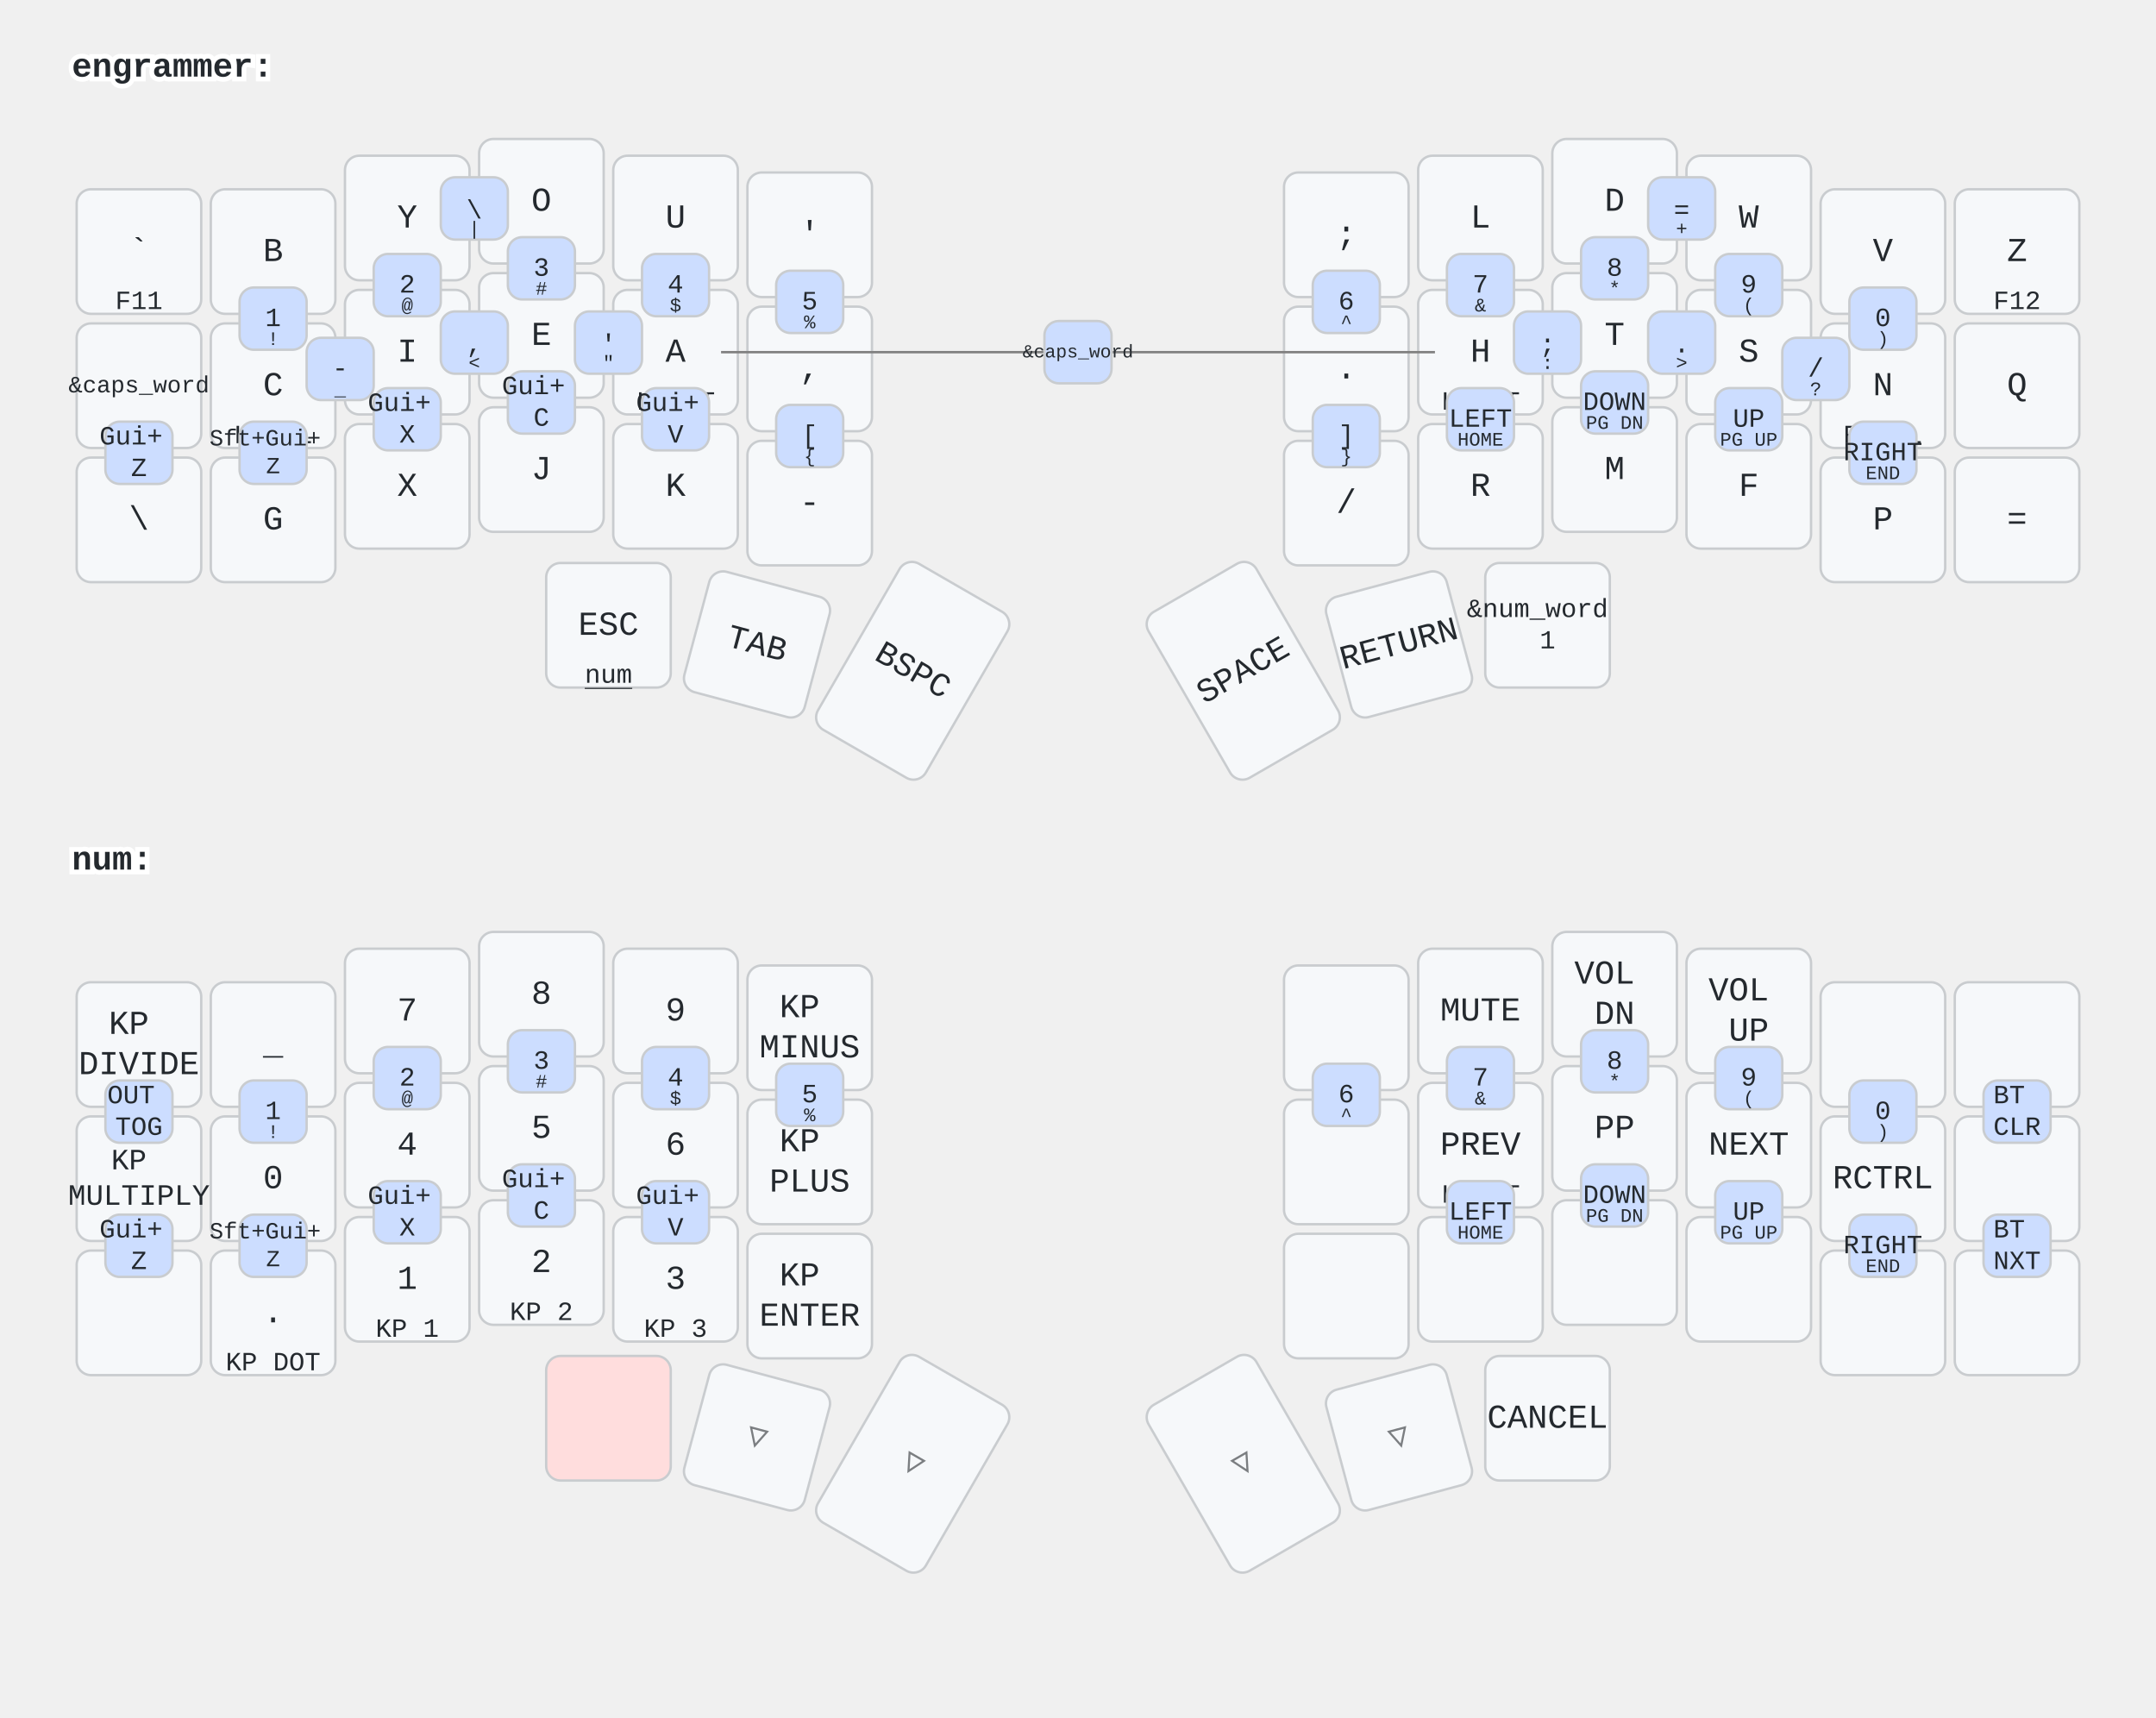
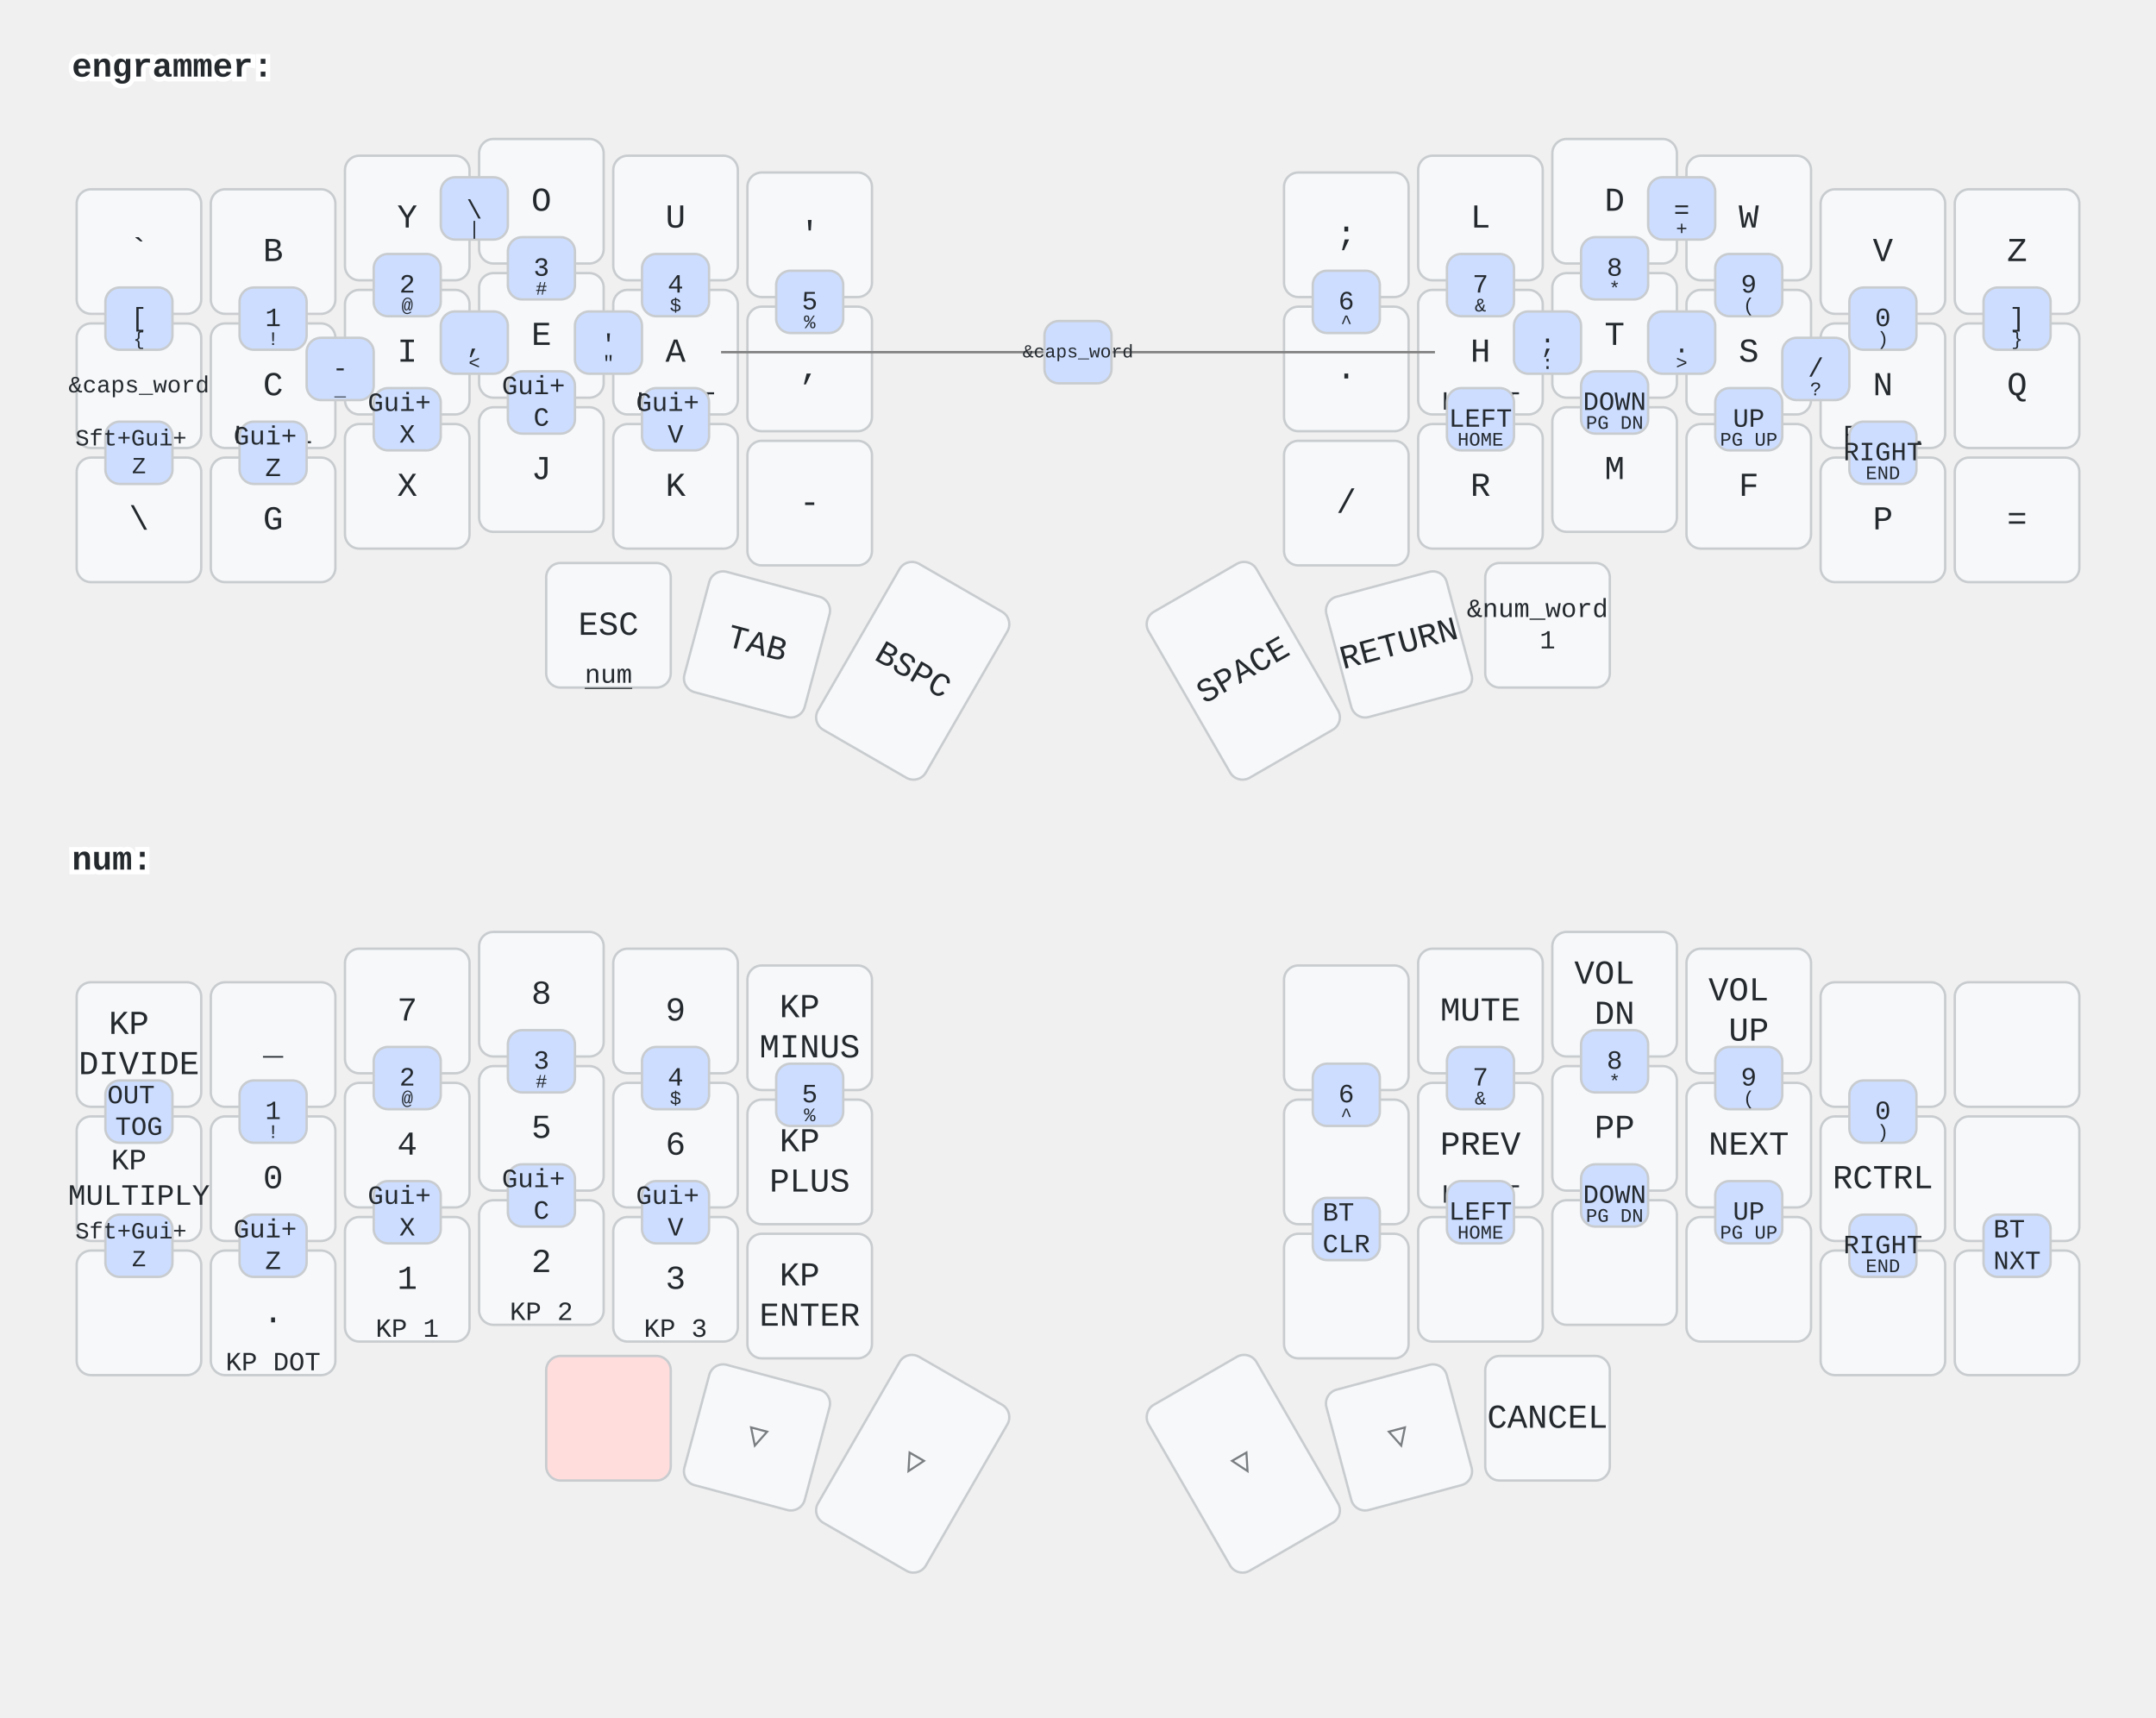
<svg xmlns="http://www.w3.org/2000/svg" width="900" height="717" viewBox="0 0 900 717" class="keymap">
  <style>/* inherit to force styles through use tags */
svg path {
    fill: inherit;
}

/* font and background color specifications */
svg.keymap {
    font-family: SFMono-Regular,Consolas,Liberation Mono,Menlo,monospace;
    font-size: 14px;
    font-kerning: normal;
    text-rendering: optimizeLegibility;
    fill: #24292e;
}

/* default key styling */
rect.key {
    fill: #f6f8fa;
}

rect.key, rect.combo {
    stroke: #c9cccf;
    stroke-width: 1;
}

/* default key side styling, only used is draw_key_sides is set */
rect.side {
    filter: brightness(90%);
}

/* color accent for combo boxes */
rect.combo, rect.combo-separate {
    fill: #cdf;
}

/* color accent for held keys */
rect.held, rect.combo.held {
    fill: #fdd;
}

/* color accent for ghost (optional) keys */
rect.ghost, rect.combo.ghost {
    stroke-dasharray: 4, 4;
    stroke-width: 2;
}

text {
    text-anchor: middle;
    dominant-baseline: middle;
}

/* styling for layer labels */
text.label {
    font-weight: bold;
    text-anchor: start;
    stroke: white;
    stroke-width: 4;
    paint-order: stroke;
}

/* styling for optional footer */
text.footer {
    text-anchor: end;
    dominant-baseline: auto;
    stroke: white;
    stroke-width: 4;
    paint-order: stroke;
}

/* styling for combo tap, and key hold/shifted label text */
text.combo, text.hold, text.shifted {
    font-size: 11px;
}

text.hold {
    text-anchor: middle;
    dominant-baseline: auto;
}

text.shifted {
    text-anchor: middle;
    dominant-baseline: hanging;
}

text.layer-activator {
    text-decoration: underline;
}

/* styling for hold/shifted label text in combo box */
text.combo.hold, text.combo.shifted {
    font-size: 8px;
}

/* lighter symbol for transparent keys */
text.trans {
    fill: #7b7e81;
}

/* styling for combo dendrons */
path.combo {
    stroke-width: 1;
    stroke: gray;
    fill: none;
}

/* Start Tabler Icons Cleanup */
/* cannot use height/width with glyphs */
.icon-tabler &gt; path {
    fill: inherit;
    stroke: inherit;
    stroke-width: 2;
}
/* hide tabler's default box */
.icon-tabler &gt; path[stroke="none"][fill="none"] {
    visibility: hidden;
}
/* End Tabler Icons Cleanup */
</style>
  <g transform="translate(30, 0)" class="layer-engrammer">
    <text x="0" y="28" class="label" id="engrammer">engrammer:</text>
    <g transform="translate(0, 56)">
      <g transform="translate(28, 49)" class="key keypos-0">
        <rect rx="6" ry="6" x="-26" y="-26" width="52" height="52" class="key" />
        <text x="0" y="0" class="key tap">`</text>
        <text x="0" y="24" class="key hold">F11</text>
      </g>
      <g transform="translate(84, 49)" class="key keypos-1">
        <rect rx="6" ry="6" x="-26" y="-26" width="52" height="52" class="key" />
        <text x="0" y="0" class="key tap">B</text>
        <text x="0" y="24" class="key hold">F1</text>
      </g>
      <g transform="translate(140, 35)" class="key keypos-2">
        <rect rx="6" ry="6" x="-26" y="-26" width="52" height="52" class="key" />
        <text x="0" y="0" class="key tap">Y</text>
        <text x="0" y="24" class="key hold">F2</text>
      </g>
      <g transform="translate(196, 28)" class="key keypos-3">
        <rect rx="6" ry="6" x="-26" y="-26" width="52" height="52" class="key" />
        <text x="0" y="0" class="key tap">O</text>
        <text x="0" y="24" class="key hold">F3</text>
      </g>
      <g transform="translate(252, 35)" class="key keypos-4">
        <rect rx="6" ry="6" x="-26" y="-26" width="52" height="52" class="key" />
        <text x="0" y="0" class="key tap">U</text>
        <text x="0" y="24" class="key hold">F4</text>
      </g>
      <g transform="translate(308, 42)" class="key keypos-5">
        <rect rx="6" ry="6" x="-26" y="-26" width="52" height="52" class="key" />
        <text x="0" y="0" class="key tap">'</text>
        <text x="0" y="24" class="key hold">F5</text>
      </g>
      <g transform="translate(532, 42)" class="key keypos-6">
        <rect rx="6" ry="6" x="-26" y="-26" width="52" height="52" class="key" />
        <text x="0" y="0" class="key tap">;</text>
        <text x="0" y="24" class="key hold">F6</text>
      </g>
      <g transform="translate(588, 35)" class="key keypos-7">
        <rect rx="6" ry="6" x="-26" y="-26" width="52" height="52" class="key" />
        <text x="0" y="0" class="key tap">L</text>
        <text x="0" y="24" class="key hold">F7</text>
      </g>
      <g transform="translate(644, 28)" class="key keypos-8">
        <rect rx="6" ry="6" x="-26" y="-26" width="52" height="52" class="key" />
        <text x="0" y="0" class="key tap">D</text>
        <text x="0" y="24" class="key hold">F8</text>
      </g>
      <g transform="translate(700, 35)" class="key keypos-9">
        <rect rx="6" ry="6" x="-26" y="-26" width="52" height="52" class="key" />
        <text x="0" y="0" class="key tap">W</text>
        <text x="0" y="24" class="key hold">F9</text>
      </g>
      <g transform="translate(756, 49)" class="key keypos-10">
        <rect rx="6" ry="6" x="-26" y="-26" width="52" height="52" class="key" />
        <text x="0" y="0" class="key tap">V</text>
        <text x="0" y="24" class="key hold">F10</text>
      </g>
      <g transform="translate(812, 49)" class="key keypos-11">
        <rect rx="6" ry="6" x="-26" y="-26" width="52" height="52" class="key" />
        <text x="0" y="0" class="key tap">Z</text>
        <text x="0" y="24" class="key hold">F12</text>
      </g>
      <g transform="translate(28, 105)" class="key keypos-12">
        <rect rx="6" ry="6" x="-26" y="-26" width="52" height="52" class="key" />
        <text x="0" y="0" class="key tap">
          <tspan style="font-size: 70%">&amp;caps_word</tspan>
        </text>
      </g>
      <g transform="translate(84, 105)" class="key keypos-13">
        <rect rx="6" ry="6" x="-26" y="-26" width="52" height="52" class="key" />
        <text x="0" y="0" class="key tap">C</text>
        <text x="0" y="24" class="key hold">LCTRL</text>
      </g>
      <g transform="translate(140, 91)" class="key keypos-14">
        <rect rx="6" ry="6" x="-26" y="-26" width="52" height="52" class="key" />
        <text x="0" y="0" class="key tap">I</text>
        <text x="0" y="24" class="key hold">LALT</text>
      </g>
      <g transform="translate(196, 84)" class="key keypos-15">
        <rect rx="6" ry="6" x="-26" y="-26" width="52" height="52" class="key" />
        <text x="0" y="0" class="key tap">E</text>
        <text x="0" y="24" class="key hold">LGUI</text>
      </g>
      <g transform="translate(252, 91)" class="key keypos-16">
        <rect rx="6" ry="6" x="-26" y="-26" width="52" height="52" class="key" />
        <text x="0" y="0" class="key tap">A</text>
        <text x="0" y="24" class="key hold">LSHFT</text>
      </g>
      <g transform="translate(308, 98)" class="key keypos-17">
        <rect rx="6" ry="6" x="-26" y="-26" width="52" height="52" class="key" />
        <text x="0" y="0" class="key tap">,</text>
      </g>
      <g transform="translate(532, 98)" class="key keypos-18">
        <rect rx="6" ry="6" x="-26" y="-26" width="52" height="52" class="key" />
        <text x="0" y="0" class="key tap">.</text>
      </g>
      <g transform="translate(588, 91)" class="key keypos-19">
        <rect rx="6" ry="6" x="-26" y="-26" width="52" height="52" class="key" />
        <text x="0" y="0" class="key tap">H</text>
        <text x="0" y="24" class="key hold">LSHFT</text>
      </g>
      <g transform="translate(644, 84)" class="key keypos-20">
        <rect rx="6" ry="6" x="-26" y="-26" width="52" height="52" class="key" />
        <text x="0" y="0" class="key tap">T</text>
        <text x="0" y="24" class="key hold">RGUI</text>
      </g>
      <g transform="translate(700, 91)" class="key keypos-21">
        <rect rx="6" ry="6" x="-26" y="-26" width="52" height="52" class="key" />
        <text x="0" y="0" class="key tap">S</text>
        <text x="0" y="24" class="key hold">RALT</text>
      </g>
      <g transform="translate(756, 105)" class="key keypos-22">
        <rect rx="6" ry="6" x="-26" y="-26" width="52" height="52" class="key" />
        <text x="0" y="0" class="key tap">N</text>
        <text x="0" y="24" class="key hold">RCTRL</text>
      </g>
      <g transform="translate(812, 105)" class="key keypos-23">
        <rect rx="6" ry="6" x="-26" y="-26" width="52" height="52" class="key" />
        <text x="0" y="0" class="key tap">Q</text>
      </g>
      <g transform="translate(28, 161)" class="key keypos-24">
        <rect rx="6" ry="6" x="-26" y="-26" width="52" height="52" class="key" />
        <text x="0" y="0" class="key tap">\</text>
      </g>
      <g transform="translate(84, 161)" class="key keypos-25">
        <rect rx="6" ry="6" x="-26" y="-26" width="52" height="52" class="key" />
        <text x="0" y="0" class="key tap">G</text>
      </g>
      <g transform="translate(140, 147)" class="key keypos-26">
        <rect rx="6" ry="6" x="-26" y="-26" width="52" height="52" class="key" />
        <text x="0" y="0" class="key tap">X</text>
      </g>
      <g transform="translate(196, 140)" class="key keypos-27">
        <rect rx="6" ry="6" x="-26" y="-26" width="52" height="52" class="key" />
        <text x="0" y="0" class="key tap">J</text>
      </g>
      <g transform="translate(252, 147)" class="key keypos-28">
        <rect rx="6" ry="6" x="-26" y="-26" width="52" height="52" class="key" />
        <text x="0" y="0" class="key tap">K</text>
      </g>
      <g transform="translate(308, 154)" class="key keypos-29">
        <rect rx="6" ry="6" x="-26" y="-26" width="52" height="52" class="key" />
        <text x="0" y="0" class="key tap">-</text>
      </g>
      <g transform="translate(532, 154)" class="key keypos-30">
        <rect rx="6" ry="6" x="-26" y="-26" width="52" height="52" class="key" />
        <text x="0" y="0" class="key tap">/</text>
      </g>
      <g transform="translate(588, 147)" class="key keypos-31">
        <rect rx="6" ry="6" x="-26" y="-26" width="52" height="52" class="key" />
        <text x="0" y="0" class="key tap">R</text>
      </g>
      <g transform="translate(644, 140)" class="key keypos-32">
        <rect rx="6" ry="6" x="-26" y="-26" width="52" height="52" class="key" />
        <text x="0" y="0" class="key tap">M</text>
      </g>
      <g transform="translate(700, 147)" class="key keypos-33">
        <rect rx="6" ry="6" x="-26" y="-26" width="52" height="52" class="key" />
        <text x="0" y="0" class="key tap">F</text>
      </g>
      <g transform="translate(756, 161)" class="key keypos-34">
        <rect rx="6" ry="6" x="-26" y="-26" width="52" height="52" class="key" />
        <text x="0" y="0" class="key tap">P</text>
      </g>
      <g transform="translate(812, 161)" class="key keypos-35">
        <rect rx="6" ry="6" x="-26" y="-26" width="52" height="52" class="key" />
        <text x="0" y="0" class="key tap">=</text>
      </g>
      <g transform="translate(224, 205)" class="key keypos-36">
        <rect rx="6" ry="6" x="-26" y="-26" width="52" height="52" class="key" />
        <text x="0" y="0" class="key tap">ESC</text>
        <a href="#num">
          <text x="0" y="24" class="key hold layer-activator">num</text>
        </a>
      </g>
      <g transform="translate(286, 213) rotate(15.0)" class="key keypos-37">
        <rect rx="6" ry="6" x="-26" y="-26" width="52" height="52" class="key" />
        <text x="0" y="0" class="key tap">TAB</text>
      </g>
      <g transform="translate(351, 224) rotate(30.0)" class="key keypos-38">
        <rect rx="6" ry="6" x="-26" y="-40" width="52" height="80" class="key" />
        <text x="0" y="0" class="key tap">BSPC</text>
      </g>
      <g transform="translate(489, 224) rotate(-30.0)" class="key keypos-39">
        <rect rx="6" ry="6" x="-26" y="-40" width="52" height="80" class="key" />
        <text x="0" y="0" class="key tap">SPACE</text>
      </g>
      <g transform="translate(554, 213) rotate(-15.0)" class="key keypos-40">
        <rect rx="6" ry="6" x="-26" y="-26" width="52" height="52" class="key" />
        <text x="0" y="0" class="key tap">RETURN</text>
      </g>
      <g transform="translate(616, 205)" class="key keypos-41">
        <rect rx="6" ry="6" x="-26" y="-26" width="52" height="52" class="key" />
        <text x="0" y="0" class="key tap">
          <tspan x="0" dy="-0.6em" style="font-size: 78%">&amp;num_word</tspan>
          <tspan x="0" dy="1.2em" style="font-size: 78%">1</tspan>
        </text>
      </g>
      <g class="combo combopos-0">
        <rect rx="6" ry="6" x="98" y="85" width="28" height="26" class="combo" />
        <text x="112" y="98" class="combo tap">-</text>
        <text x="112" y="109" class="combo hold">_</text>
      </g>
      <g class="combo combopos-1">
        <rect rx="6" ry="6" x="154" y="74" width="28" height="26" class="combo" />
        <text x="168" y="88" class="combo tap">,</text>
        <text x="168" y="98" class="combo hold">&lt;</text>
      </g>
      <g class="combo combopos-2">
        <rect rx="6" ry="6" x="210" y="74" width="28" height="26" class="combo" />
        <text x="224" y="88" class="combo tap">'</text>
        <text x="224" y="98" class="combo hold">"</text>
      </g>
      <g class="combo combopos-3">
        <rect rx="6" ry="6" x="602" y="74" width="28" height="26" class="combo" />
        <text x="616" y="88" class="combo tap">;</text>
        <text x="616" y="98" class="combo hold">:</text>
      </g>
      <g class="combo combopos-4">
        <rect rx="6" ry="6" x="658" y="74" width="28" height="26" class="combo" />
        <text x="672" y="88" class="combo tap">.</text>
        <text x="672" y="98" class="combo hold">&gt;</text>
      </g>
      <g class="combo combopos-5">
        <rect rx="6" ry="6" x="714" y="85" width="28" height="26" class="combo" />
        <text x="728" y="98" class="combo tap">/</text>
        <text x="728" y="109" class="combo hold">?</text>
      </g>
      <g class="combo combopos-6">
        <path d="M420,91 l-149,0" class="combo" />
        <path d="M420,91 l149,0" class="combo" />
        <rect rx="6" ry="6" x="406" y="78" width="28" height="26" class="combo" />
        <text x="420" y="91" class="combo tap">
          <tspan style="font-size: 70%">&amp;caps_word</tspan>
        </text>
      </g>
      <g class="combo combopos-7">
        <rect rx="6" ry="6" x="658" y="18" width="28" height="26" class="combo" />
        <text x="672" y="32" class="combo tap">=</text>
        <text x="672" y="42" class="combo hold">+</text>
      </g>
      <g class="combo combopos-8">
        <rect rx="6" ry="6" x="154" y="18" width="28" height="26" class="combo" />
        <text x="168" y="32" class="combo tap">\</text>
        <text x="168" y="42" class="combo hold">|</text>
      </g>
      <g class="combo combopos-9">
-         <rect rx="6" ry="6" x="294" y="113" width="28" height="26" class="combo" />
-         <text x="308" y="126" class="combo tap">[</text>
-         <text x="308" y="137" class="combo hold">{</text>
+         <rect rx="6" ry="6" x="14" y="64" width="28" height="26" class="combo" />
+         <text x="28" y="77" class="combo tap">[</text>
+         <text x="28" y="88" class="combo hold">{</text>
      </g>
      <g class="combo combopos-10">
-         <rect rx="6" ry="6" x="518" y="113" width="28" height="26" class="combo" />
-         <text x="532" y="126" class="combo tap">]</text>
-         <text x="532" y="137" class="combo hold">}</text>
+         <rect rx="6" ry="6" x="798" y="64" width="28" height="26" class="combo" />
+         <text x="812" y="77" class="combo tap">]</text>
+         <text x="812" y="88" class="combo hold">}</text>
      </g>
      <g class="combo combopos-11">
        <rect rx="6" ry="6" x="70" y="64" width="28" height="26" class="combo" />
        <text x="84" y="77" class="combo tap">1</text>
        <text x="84" y="88" class="combo hold">!</text>
      </g>
      <g class="combo combopos-12">
        <rect rx="6" ry="6" x="126" y="50" width="28" height="26" class="combo" />
        <text x="140" y="63" class="combo tap">2</text>
        <text x="140" y="74" class="combo hold">@</text>
      </g>
      <g class="combo combopos-13">
        <rect rx="6" ry="6" x="182" y="43" width="28" height="26" class="combo" />
        <text x="196" y="56" class="combo tap">3</text>
        <text x="196" y="67" class="combo hold">#</text>
      </g>
      <g class="combo combopos-14">
        <rect rx="6" ry="6" x="238" y="50" width="28" height="26" class="combo" />
        <text x="252" y="63" class="combo tap">4</text>
        <text x="252" y="74" class="combo hold">$</text>
      </g>
      <g class="combo combopos-15">
        <rect rx="6" ry="6" x="294" y="57" width="28" height="26" class="combo" />
        <text x="308" y="70" class="combo tap">5</text>
        <text x="308" y="81" class="combo hold">%</text>
      </g>
      <g class="combo combopos-16">
        <rect rx="6" ry="6" x="518" y="57" width="28" height="26" class="combo" />
        <text x="532" y="70" class="combo tap">6</text>
        <text x="532" y="81" class="combo hold">^</text>
      </g>
      <g class="combo combopos-17">
        <rect rx="6" ry="6" x="574" y="50" width="28" height="26" class="combo" />
        <text x="588" y="63" class="combo tap">7</text>
        <text x="588" y="74" class="combo hold">&amp;</text>
      </g>
      <g class="combo combopos-18">
        <rect rx="6" ry="6" x="630" y="43" width="28" height="26" class="combo" />
        <text x="644" y="56" class="combo tap">8</text>
        <text x="644" y="67" class="combo hold">*</text>
      </g>
      <g class="combo combopos-19">
        <rect rx="6" ry="6" x="686" y="50" width="28" height="26" class="combo" />
        <text x="700" y="63" class="combo tap">9</text>
        <text x="700" y="74" class="combo hold">(</text>
      </g>
      <g class="combo combopos-20">
        <rect rx="6" ry="6" x="742" y="64" width="28" height="26" class="combo" />
        <text x="756" y="77" class="combo tap">0</text>
        <text x="756" y="88" class="combo hold">)</text>
      </g>
      <g class="combo combopos-21">
+         <rect rx="6" ry="6" x="14" y="120" width="28" height="26" class="combo" />
+         <text x="28" y="133" class="combo tap">
+           <tspan x="28" dy="-0.6em" style="font-size: 88%">Sft+Gui+</tspan>
+           <tspan x="28" dy="1.2em" style="font-size: 88%">Z</tspan>
+         </text>
+       </g>
+       <g class="combo combopos-22">
        <rect rx="6" ry="6" x="70" y="120" width="28" height="26" class="combo" />
        <text x="84" y="133" class="combo tap">
-           <tspan x="84" dy="-0.6em" style="font-size: 88%">Sft+Gui+</tspan>
-           <tspan x="84" dy="1.2em" style="font-size: 88%">Z</tspan>
-         </text>
-       </g>
-       <g class="combo combopos-22">
-         <rect rx="6" ry="6" x="14" y="120" width="28" height="26" class="combo" />
-         <text x="28" y="133" class="combo tap">
-           <tspan x="28" dy="-0.6em">Gui+</tspan>
-           <tspan x="28" dy="1.2em">Z</tspan>
+           <tspan x="84" dy="-0.6em">Gui+</tspan>
+           <tspan x="84" dy="1.2em">Z</tspan>
        </text>
      </g>
      <g class="combo combopos-23">
        <rect rx="6" ry="6" x="126" y="106" width="28" height="26" class="combo" />
        <text x="140" y="119" class="combo tap">
          <tspan x="140" dy="-0.6em">Gui+</tspan>
          <tspan x="140" dy="1.2em">X</tspan>
        </text>
      </g>
      <g class="combo combopos-24">
        <rect rx="6" ry="6" x="182" y="99" width="28" height="26" class="combo" />
        <text x="196" y="112" class="combo tap">
          <tspan x="196" dy="-0.6em">Gui+</tspan>
          <tspan x="196" dy="1.2em">C</tspan>
        </text>
      </g>
      <g class="combo combopos-25">
        <rect rx="6" ry="6" x="238" y="106" width="28" height="26" class="combo" />
        <text x="252" y="119" class="combo tap">
          <tspan x="252" dy="-0.6em">Gui+</tspan>
          <tspan x="252" dy="1.2em">V</tspan>
        </text>
      </g>
      <g class="combo combopos-26">
        <rect rx="6" ry="6" x="574" y="106" width="28" height="26" class="combo" />
        <text x="588" y="119" class="combo tap">LEFT</text>
        <text x="588" y="130" class="combo hold">HOME</text>
      </g>
      <g class="combo combopos-27">
        <rect rx="6" ry="6" x="630" y="99" width="28" height="26" class="combo" />
        <text x="644" y="112" class="combo tap">DOWN</text>
        <text x="644" y="123" class="combo hold">PG DN</text>
      </g>
      <g class="combo combopos-28">
        <rect rx="6" ry="6" x="686" y="106" width="28" height="26" class="combo" />
        <text x="700" y="119" class="combo tap">UP</text>
        <text x="700" y="130" class="combo hold">PG UP</text>
      </g>
      <g class="combo combopos-29">
        <rect rx="6" ry="6" x="742" y="120" width="28" height="26" class="combo" />
        <text x="756" y="133" class="combo tap">RIGHT</text>
        <text x="756" y="144" class="combo hold">END</text>
      </g>
    </g>
  </g>
  <g transform="translate(30, 331)" class="layer-num">
    <text x="0" y="28" class="label" id="num">num:</text>
    <g transform="translate(0, 56)">
      <g transform="translate(28, 49)" class="key keypos-0">
        <rect rx="6" ry="6" x="-26" y="-26" width="52" height="52" class="key" />
        <text x="0" y="0" class="key tap">
          <tspan x="0" dy="-0.6em">KP</tspan>
          <tspan x="0" dy="1.2em">DIVIDE</tspan>
        </text>
      </g>
      <g transform="translate(84, 49)" class="key keypos-1">
        <rect rx="6" ry="6" x="-26" y="-26" width="52" height="52" class="key" />
        <text x="0" y="0" class="key tap">_</text>
      </g>
      <g transform="translate(140, 35)" class="key keypos-2">
        <rect rx="6" ry="6" x="-26" y="-26" width="52" height="52" class="key" />
        <text x="0" y="0" class="key tap">7</text>
        <text x="0" y="24" class="key hold">KP 7</text>
      </g>
      <g transform="translate(196, 28)" class="key keypos-3">
        <rect rx="6" ry="6" x="-26" y="-26" width="52" height="52" class="key" />
        <text x="0" y="0" class="key tap">8</text>
        <text x="0" y="24" class="key hold">KP 8</text>
      </g>
      <g transform="translate(252, 35)" class="key keypos-4">
        <rect rx="6" ry="6" x="-26" y="-26" width="52" height="52" class="key" />
        <text x="0" y="0" class="key tap">9</text>
        <text x="0" y="24" class="key hold">KP 9</text>
      </g>
      <g transform="translate(308, 42)" class="key keypos-5">
        <rect rx="6" ry="6" x="-26" y="-26" width="52" height="52" class="key" />
        <text x="0" y="0" class="key tap">
          <tspan x="0" dy="-0.6em">KP</tspan>
          <tspan x="0" dy="1.2em">MINUS</tspan>
        </text>
      </g>
      <g transform="translate(532, 42)" class="key keypos-6">
        <rect rx="6" ry="6" x="-26" y="-26" width="52" height="52" class="key" />
      </g>
      <g transform="translate(588, 35)" class="key keypos-7">
        <rect rx="6" ry="6" x="-26" y="-26" width="52" height="52" class="key" />
        <text x="0" y="0" class="key tap">MUTE</text>
      </g>
      <g transform="translate(644, 28)" class="key keypos-8">
        <rect rx="6" ry="6" x="-26" y="-26" width="52" height="52" class="key" />
        <text x="0" y="0" class="key tap">
          <tspan x="0" dy="-0.6em">VOL</tspan>
          <tspan x="0" dy="1.2em">DN</tspan>
        </text>
      </g>
      <g transform="translate(700, 35)" class="key keypos-9">
        <rect rx="6" ry="6" x="-26" y="-26" width="52" height="52" class="key" />
        <text x="0" y="0" class="key tap">
          <tspan x="0" dy="-0.6em">VOL</tspan>
          <tspan x="0" dy="1.2em">UP</tspan>
        </text>
      </g>
      <g transform="translate(756, 49)" class="key keypos-10">
        <rect rx="6" ry="6" x="-26" y="-26" width="52" height="52" class="key" />
      </g>
      <g transform="translate(812, 49)" class="key keypos-11">
        <rect rx="6" ry="6" x="-26" y="-26" width="52" height="52" class="key" />
      </g>
      <g transform="translate(28, 105)" class="key keypos-12">
        <rect rx="6" ry="6" x="-26" y="-26" width="52" height="52" class="key" />
        <text x="0" y="0" class="key tap">
          <tspan x="0" dy="-0.6em" style="font-size: 88%">KP</tspan>
          <tspan x="0" dy="1.2em" style="font-size: 88%">MULTIPLY</tspan>
        </text>
      </g>
      <g transform="translate(84, 105)" class="key keypos-13">
        <rect rx="6" ry="6" x="-26" y="-26" width="52" height="52" class="key" />
        <text x="0" y="0" class="key tap">0</text>
        <text x="0" y="24" class="key hold">KP 0</text>
      </g>
      <g transform="translate(140, 91)" class="key keypos-14">
        <rect rx="6" ry="6" x="-26" y="-26" width="52" height="52" class="key" />
        <text x="0" y="0" class="key tap">4</text>
        <text x="0" y="24" class="key hold">KP 4</text>
      </g>
      <g transform="translate(196, 84)" class="key keypos-15">
        <rect rx="6" ry="6" x="-26" y="-26" width="52" height="52" class="key" />
        <text x="0" y="0" class="key tap">5</text>
        <text x="0" y="24" class="key hold">KP 5</text>
      </g>
      <g transform="translate(252, 91)" class="key keypos-16">
        <rect rx="6" ry="6" x="-26" y="-26" width="52" height="52" class="key" />
        <text x="0" y="0" class="key tap">6</text>
        <text x="0" y="24" class="key hold">KP 6</text>
      </g>
      <g transform="translate(308, 98)" class="key keypos-17">
        <rect rx="6" ry="6" x="-26" y="-26" width="52" height="52" class="key" />
        <text x="0" y="0" class="key tap">
          <tspan x="0" dy="-0.6em">KP</tspan>
          <tspan x="0" dy="1.2em">PLUS</tspan>
        </text>
      </g>
      <g transform="translate(532, 98)" class="key keypos-18">
        <rect rx="6" ry="6" x="-26" y="-26" width="52" height="52" class="key" />
      </g>
      <g transform="translate(588, 91)" class="key keypos-19">
        <rect rx="6" ry="6" x="-26" y="-26" width="52" height="52" class="key" />
        <text x="0" y="0" class="key tap">PREV</text>
        <text x="0" y="24" class="key hold">LSHFT</text>
      </g>
      <g transform="translate(644, 84)" class="key keypos-20">
        <rect rx="6" ry="6" x="-26" y="-26" width="52" height="52" class="key" />
        <text x="0" y="0" class="key tap">PP</text>
        <text x="0" y="24" class="key hold">RGUI</text>
      </g>
      <g transform="translate(700, 91)" class="key keypos-21">
        <rect rx="6" ry="6" x="-26" y="-26" width="52" height="52" class="key" />
        <text x="0" y="0" class="key tap">NEXT</text>
        <text x="0" y="24" class="key hold">RALT</text>
      </g>
      <g transform="translate(756, 105)" class="key keypos-22">
        <rect rx="6" ry="6" x="-26" y="-26" width="52" height="52" class="key" />
        <text x="0" y="0" class="key tap">RCTRL</text>
      </g>
      <g transform="translate(812, 105)" class="key keypos-23">
        <rect rx="6" ry="6" x="-26" y="-26" width="52" height="52" class="key" />
      </g>
      <g transform="translate(28, 161)" class="key keypos-24">
        <rect rx="6" ry="6" x="-26" y="-26" width="52" height="52" class="key" />
      </g>
      <g transform="translate(84, 161)" class="key keypos-25">
        <rect rx="6" ry="6" x="-26" y="-26" width="52" height="52" class="key" />
        <text x="0" y="0" class="key tap">.</text>
        <text x="0" y="24" class="key hold">KP DOT</text>
      </g>
      <g transform="translate(140, 147)" class="key keypos-26">
        <rect rx="6" ry="6" x="-26" y="-26" width="52" height="52" class="key" />
        <text x="0" y="0" class="key tap">1</text>
        <text x="0" y="24" class="key hold">KP 1</text>
      </g>
      <g transform="translate(196, 140)" class="key keypos-27">
        <rect rx="6" ry="6" x="-26" y="-26" width="52" height="52" class="key" />
        <text x="0" y="0" class="key tap">2</text>
        <text x="0" y="24" class="key hold">KP 2</text>
      </g>
      <g transform="translate(252, 147)" class="key keypos-28">
        <rect rx="6" ry="6" x="-26" y="-26" width="52" height="52" class="key" />
        <text x="0" y="0" class="key tap">3</text>
        <text x="0" y="24" class="key hold">KP 3</text>
      </g>
      <g transform="translate(308, 154)" class="key keypos-29">
        <rect rx="6" ry="6" x="-26" y="-26" width="52" height="52" class="key" />
        <text x="0" y="0" class="key tap">
          <tspan x="0" dy="-0.6em">KP</tspan>
          <tspan x="0" dy="1.2em">ENTER</tspan>
        </text>
      </g>
      <g transform="translate(532, 154)" class="key keypos-30">
        <rect rx="6" ry="6" x="-26" y="-26" width="52" height="52" class="key" />
      </g>
      <g transform="translate(588, 147)" class="key keypos-31">
        <rect rx="6" ry="6" x="-26" y="-26" width="52" height="52" class="key" />
      </g>
      <g transform="translate(644, 140)" class="key keypos-32">
        <rect rx="6" ry="6" x="-26" y="-26" width="52" height="52" class="key" />
      </g>
      <g transform="translate(700, 147)" class="key keypos-33">
        <rect rx="6" ry="6" x="-26" y="-26" width="52" height="52" class="key" />
      </g>
      <g transform="translate(756, 161)" class="key keypos-34">
        <rect rx="6" ry="6" x="-26" y="-26" width="52" height="52" class="key" />
      </g>
      <g transform="translate(812, 161)" class="key keypos-35">
        <rect rx="6" ry="6" x="-26" y="-26" width="52" height="52" class="key" />
      </g>
      <g transform="translate(224, 205)" class="key held keypos-36">
        <rect rx="6" ry="6" x="-26" y="-26" width="52" height="52" class="key held" />
      </g>
      <g transform="translate(286, 213) rotate(15.0)" class="key trans keypos-37">
        <rect rx="6" ry="6" x="-26" y="-26" width="52" height="52" class="key trans" />
        <text x="0" y="0" class="key trans tap">▽</text>
      </g>
      <g transform="translate(351, 224) rotate(30.0)" class="key trans keypos-38">
        <rect rx="6" ry="6" x="-26" y="-40" width="52" height="80" class="key trans" />
        <text x="0" y="0" class="key trans tap">▽</text>
      </g>
      <g transform="translate(489, 224) rotate(-30.0)" class="key trans keypos-39">
        <rect rx="6" ry="6" x="-26" y="-40" width="52" height="80" class="key trans" />
        <text x="0" y="0" class="key trans tap">▽</text>
      </g>
      <g transform="translate(554, 213) rotate(-15.0)" class="key trans keypos-40">
        <rect rx="6" ry="6" x="-26" y="-26" width="52" height="52" class="key trans" />
        <text x="0" y="0" class="key trans tap">▽</text>
      </g>
      <g transform="translate(616, 205)" class="key keypos-41">
        <rect rx="6" ry="6" x="-26" y="-26" width="52" height="52" class="key" />
        <text x="0" y="0" class="key tap">CANCEL</text>
      </g>
      <g class="combo combopos-0">
        <rect rx="6" ry="6" x="70" y="64" width="28" height="26" class="combo" />
        <text x="84" y="77" class="combo tap">1</text>
        <text x="84" y="88" class="combo hold">!</text>
      </g>
      <g class="combo combopos-1">
        <rect rx="6" ry="6" x="126" y="50" width="28" height="26" class="combo" />
        <text x="140" y="63" class="combo tap">2</text>
        <text x="140" y="74" class="combo hold">@</text>
      </g>
      <g class="combo combopos-2">
        <rect rx="6" ry="6" x="182" y="43" width="28" height="26" class="combo" />
        <text x="196" y="56" class="combo tap">3</text>
        <text x="196" y="67" class="combo hold">#</text>
      </g>
      <g class="combo combopos-3">
        <rect rx="6" ry="6" x="238" y="50" width="28" height="26" class="combo" />
        <text x="252" y="63" class="combo tap">4</text>
        <text x="252" y="74" class="combo hold">$</text>
      </g>
      <g class="combo combopos-4">
        <rect rx="6" ry="6" x="294" y="57" width="28" height="26" class="combo" />
        <text x="308" y="70" class="combo tap">5</text>
        <text x="308" y="81" class="combo hold">%</text>
      </g>
      <g class="combo combopos-5">
        <rect rx="6" ry="6" x="518" y="57" width="28" height="26" class="combo" />
        <text x="532" y="70" class="combo tap">6</text>
        <text x="532" y="81" class="combo hold">^</text>
      </g>
      <g class="combo combopos-6">
        <rect rx="6" ry="6" x="574" y="50" width="28" height="26" class="combo" />
        <text x="588" y="63" class="combo tap">7</text>
        <text x="588" y="74" class="combo hold">&amp;</text>
      </g>
      <g class="combo combopos-7">
        <rect rx="6" ry="6" x="630" y="43" width="28" height="26" class="combo" />
        <text x="644" y="56" class="combo tap">8</text>
        <text x="644" y="67" class="combo hold">*</text>
      </g>
      <g class="combo combopos-8">
        <rect rx="6" ry="6" x="686" y="50" width="28" height="26" class="combo" />
        <text x="700" y="63" class="combo tap">9</text>
        <text x="700" y="74" class="combo hold">(</text>
      </g>
      <g class="combo combopos-9">
        <rect rx="6" ry="6" x="742" y="64" width="28" height="26" class="combo" />
        <text x="756" y="77" class="combo tap">0</text>
        <text x="756" y="88" class="combo hold">)</text>
      </g>
      <g class="combo combopos-10">
+         <rect rx="6" ry="6" x="14" y="120" width="28" height="26" class="combo" />
+         <text x="28" y="133" class="combo tap">
+           <tspan x="28" dy="-0.6em" style="font-size: 88%">Sft+Gui+</tspan>
+           <tspan x="28" dy="1.2em" style="font-size: 88%">Z</tspan>
+         </text>
+       </g>
+       <g class="combo combopos-11">
        <rect rx="6" ry="6" x="70" y="120" width="28" height="26" class="combo" />
        <text x="84" y="133" class="combo tap">
-           <tspan x="84" dy="-0.6em" style="font-size: 88%">Sft+Gui+</tspan>
-           <tspan x="84" dy="1.2em" style="font-size: 88%">Z</tspan>
-         </text>
-       </g>
-       <g class="combo combopos-11">
-         <rect rx="6" ry="6" x="14" y="120" width="28" height="26" class="combo" />
-         <text x="28" y="133" class="combo tap">
-           <tspan x="28" dy="-0.6em">Gui+</tspan>
-           <tspan x="28" dy="1.2em">Z</tspan>
+           <tspan x="84" dy="-0.6em">Gui+</tspan>
+           <tspan x="84" dy="1.2em">Z</tspan>
        </text>
      </g>
      <g class="combo combopos-12">
        <rect rx="6" ry="6" x="126" y="106" width="28" height="26" class="combo" />
        <text x="140" y="119" class="combo tap">
          <tspan x="140" dy="-0.6em">Gui+</tspan>
          <tspan x="140" dy="1.2em">X</tspan>
        </text>
      </g>
      <g class="combo combopos-13">
        <rect rx="6" ry="6" x="182" y="99" width="28" height="26" class="combo" />
        <text x="196" y="112" class="combo tap">
          <tspan x="196" dy="-0.6em">Gui+</tspan>
          <tspan x="196" dy="1.2em">C</tspan>
        </text>
      </g>
      <g class="combo combopos-14">
        <rect rx="6" ry="6" x="238" y="106" width="28" height="26" class="combo" />
        <text x="252" y="119" class="combo tap">
          <tspan x="252" dy="-0.6em">Gui+</tspan>
          <tspan x="252" dy="1.2em">V</tspan>
        </text>
      </g>
      <g class="combo combopos-15">
        <rect rx="6" ry="6" x="574" y="106" width="28" height="26" class="combo" />
        <text x="588" y="119" class="combo tap">LEFT</text>
        <text x="588" y="130" class="combo hold">HOME</text>
      </g>
      <g class="combo combopos-16">
        <rect rx="6" ry="6" x="630" y="99" width="28" height="26" class="combo" />
        <text x="644" y="112" class="combo tap">DOWN</text>
        <text x="644" y="123" class="combo hold">PG DN</text>
      </g>
      <g class="combo combopos-17">
        <rect rx="6" ry="6" x="686" y="106" width="28" height="26" class="combo" />
        <text x="700" y="119" class="combo tap">UP</text>
        <text x="700" y="130" class="combo hold">PG UP</text>
      </g>
      <g class="combo combopos-18">
        <rect rx="6" ry="6" x="742" y="120" width="28" height="26" class="combo" />
        <text x="756" y="133" class="combo tap">RIGHT</text>
        <text x="756" y="144" class="combo hold">END</text>
      </g>
      <g class="combo combopos-19">
-         <rect rx="6" ry="6" x="798" y="64" width="28" height="26" class="combo" />
-         <text x="812" y="77" class="combo tap">
-           <tspan x="812" dy="-0.6em">BT</tspan>
-           <tspan x="812" dy="1.2em">CLR</tspan>
+         <rect rx="6" ry="6" x="518" y="113" width="28" height="26" class="combo" />
+         <text x="532" y="126" class="combo tap">
+           <tspan x="532" dy="-0.6em">BT</tspan>
+           <tspan x="532" dy="1.2em">CLR</tspan>
        </text>
      </g>
      <g class="combo combopos-20">
        <rect rx="6" ry="6" x="798" y="120" width="28" height="26" class="combo" />
        <text x="812" y="133" class="combo tap">
          <tspan x="812" dy="-0.6em">BT</tspan>
          <tspan x="812" dy="1.2em">NXT</tspan>
        </text>
      </g>
      <g class="combo combopos-21">
        <rect rx="6" ry="6" x="14" y="64" width="28" height="26" class="combo" />
        <text x="28" y="77" class="combo tap">
          <tspan x="28" dy="-0.6em">OUT</tspan>
          <tspan x="28" dy="1.2em">TOG</tspan>
        </text>
      </g>
    </g>
  </g>
</svg>
